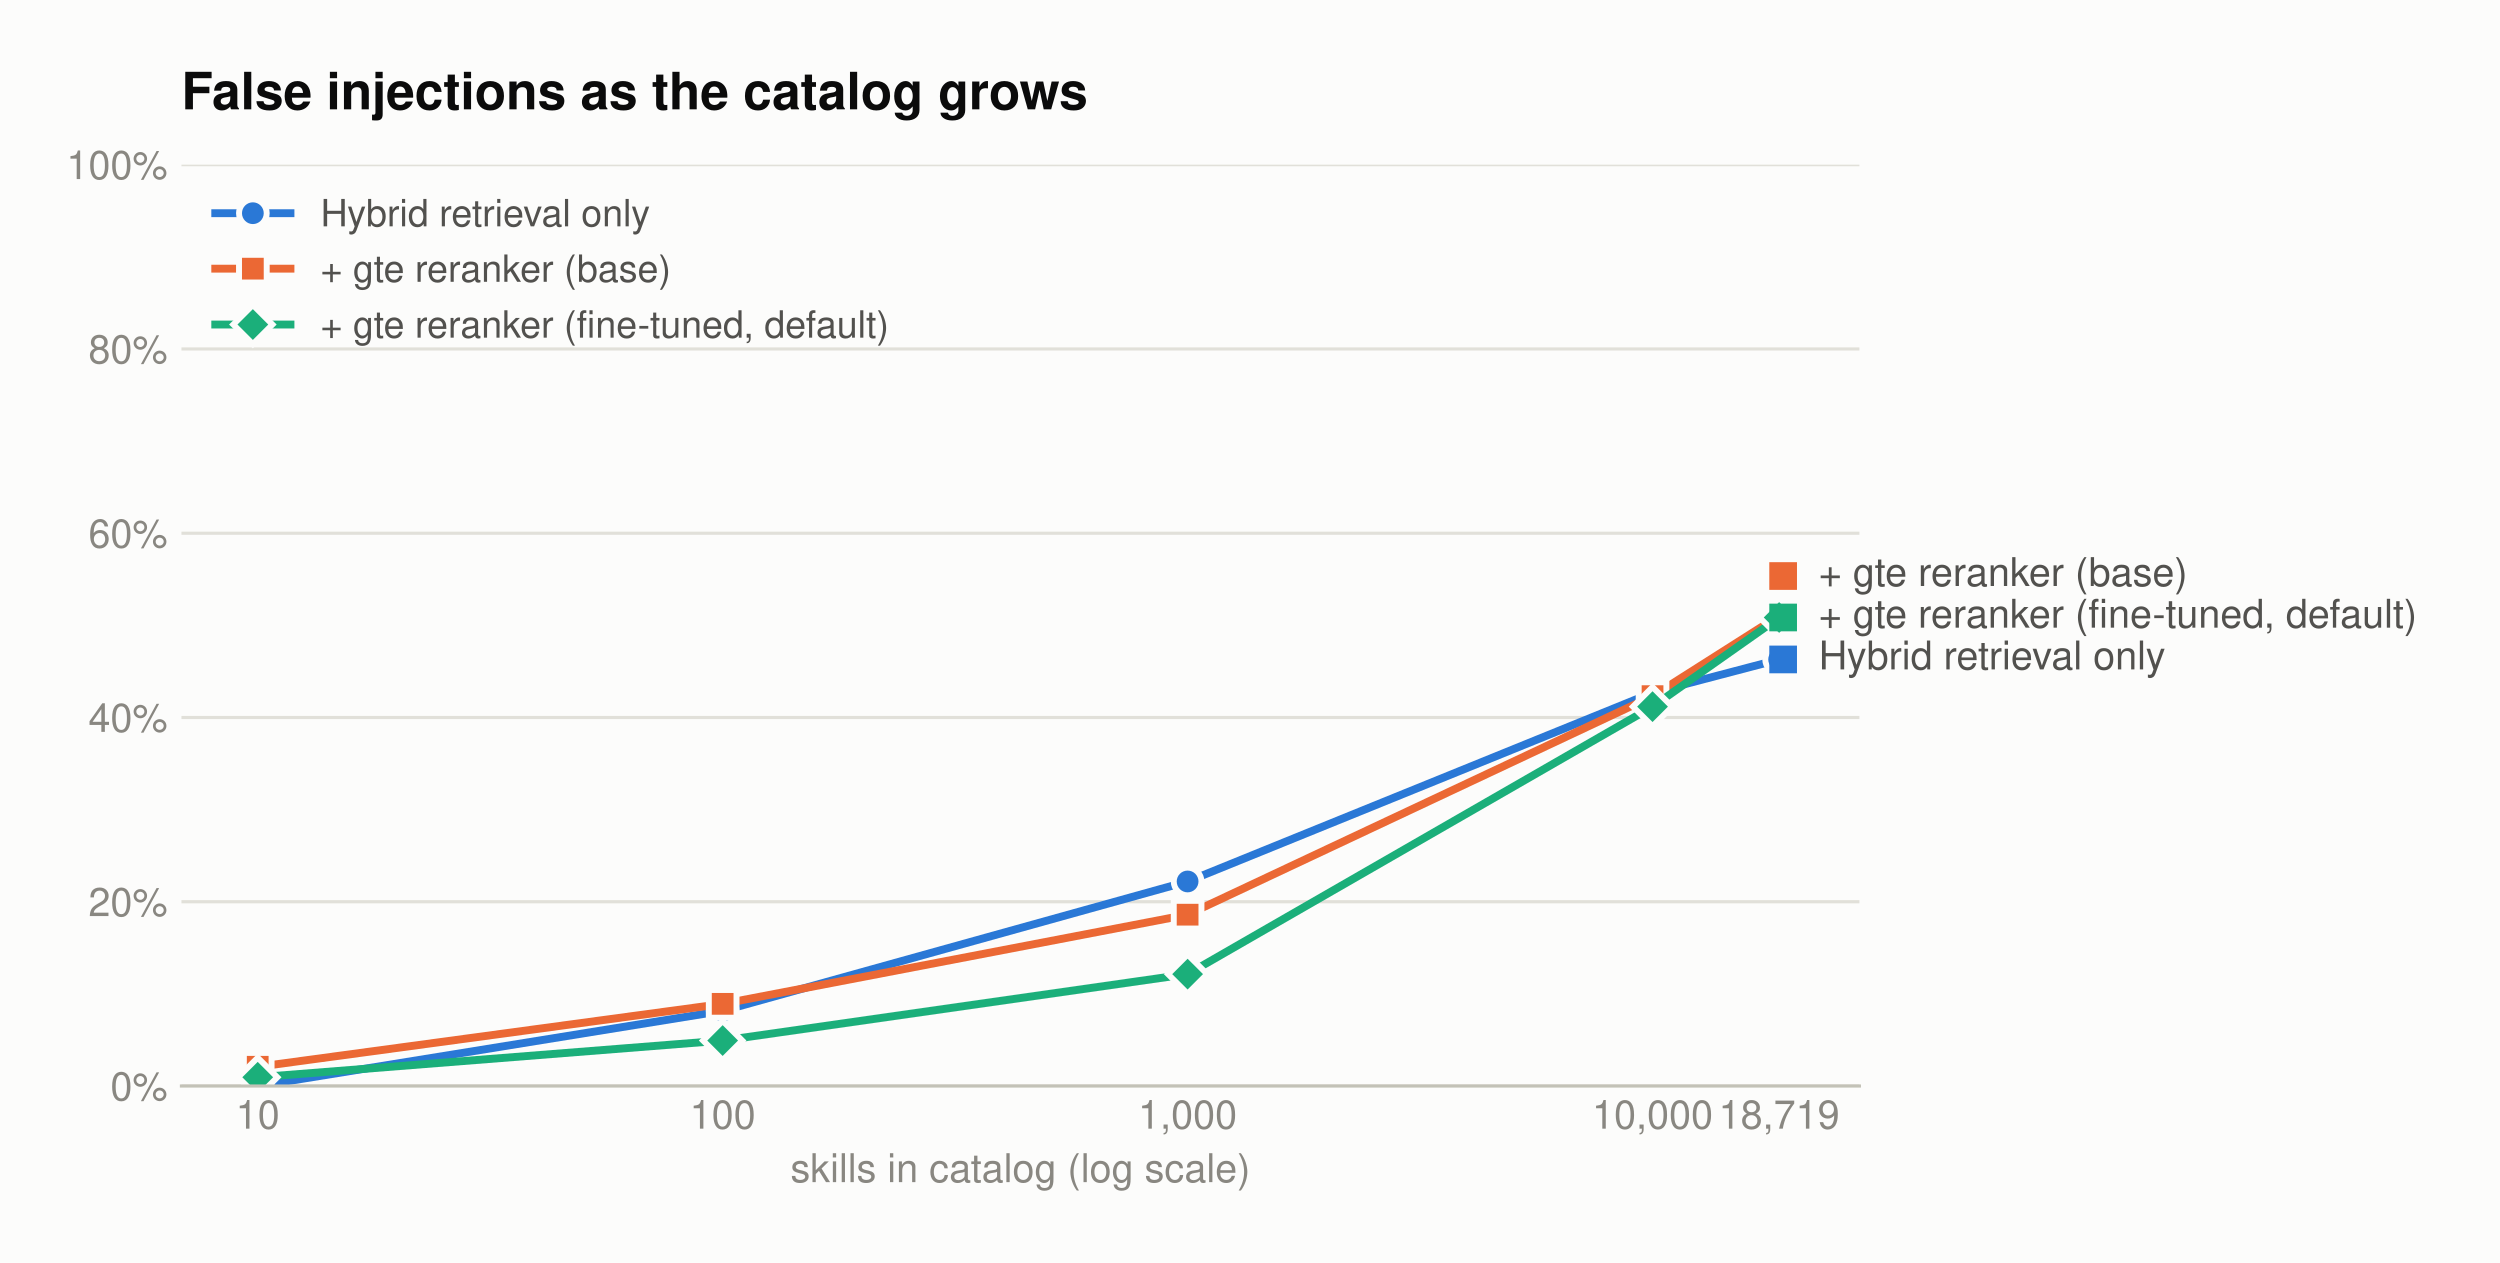
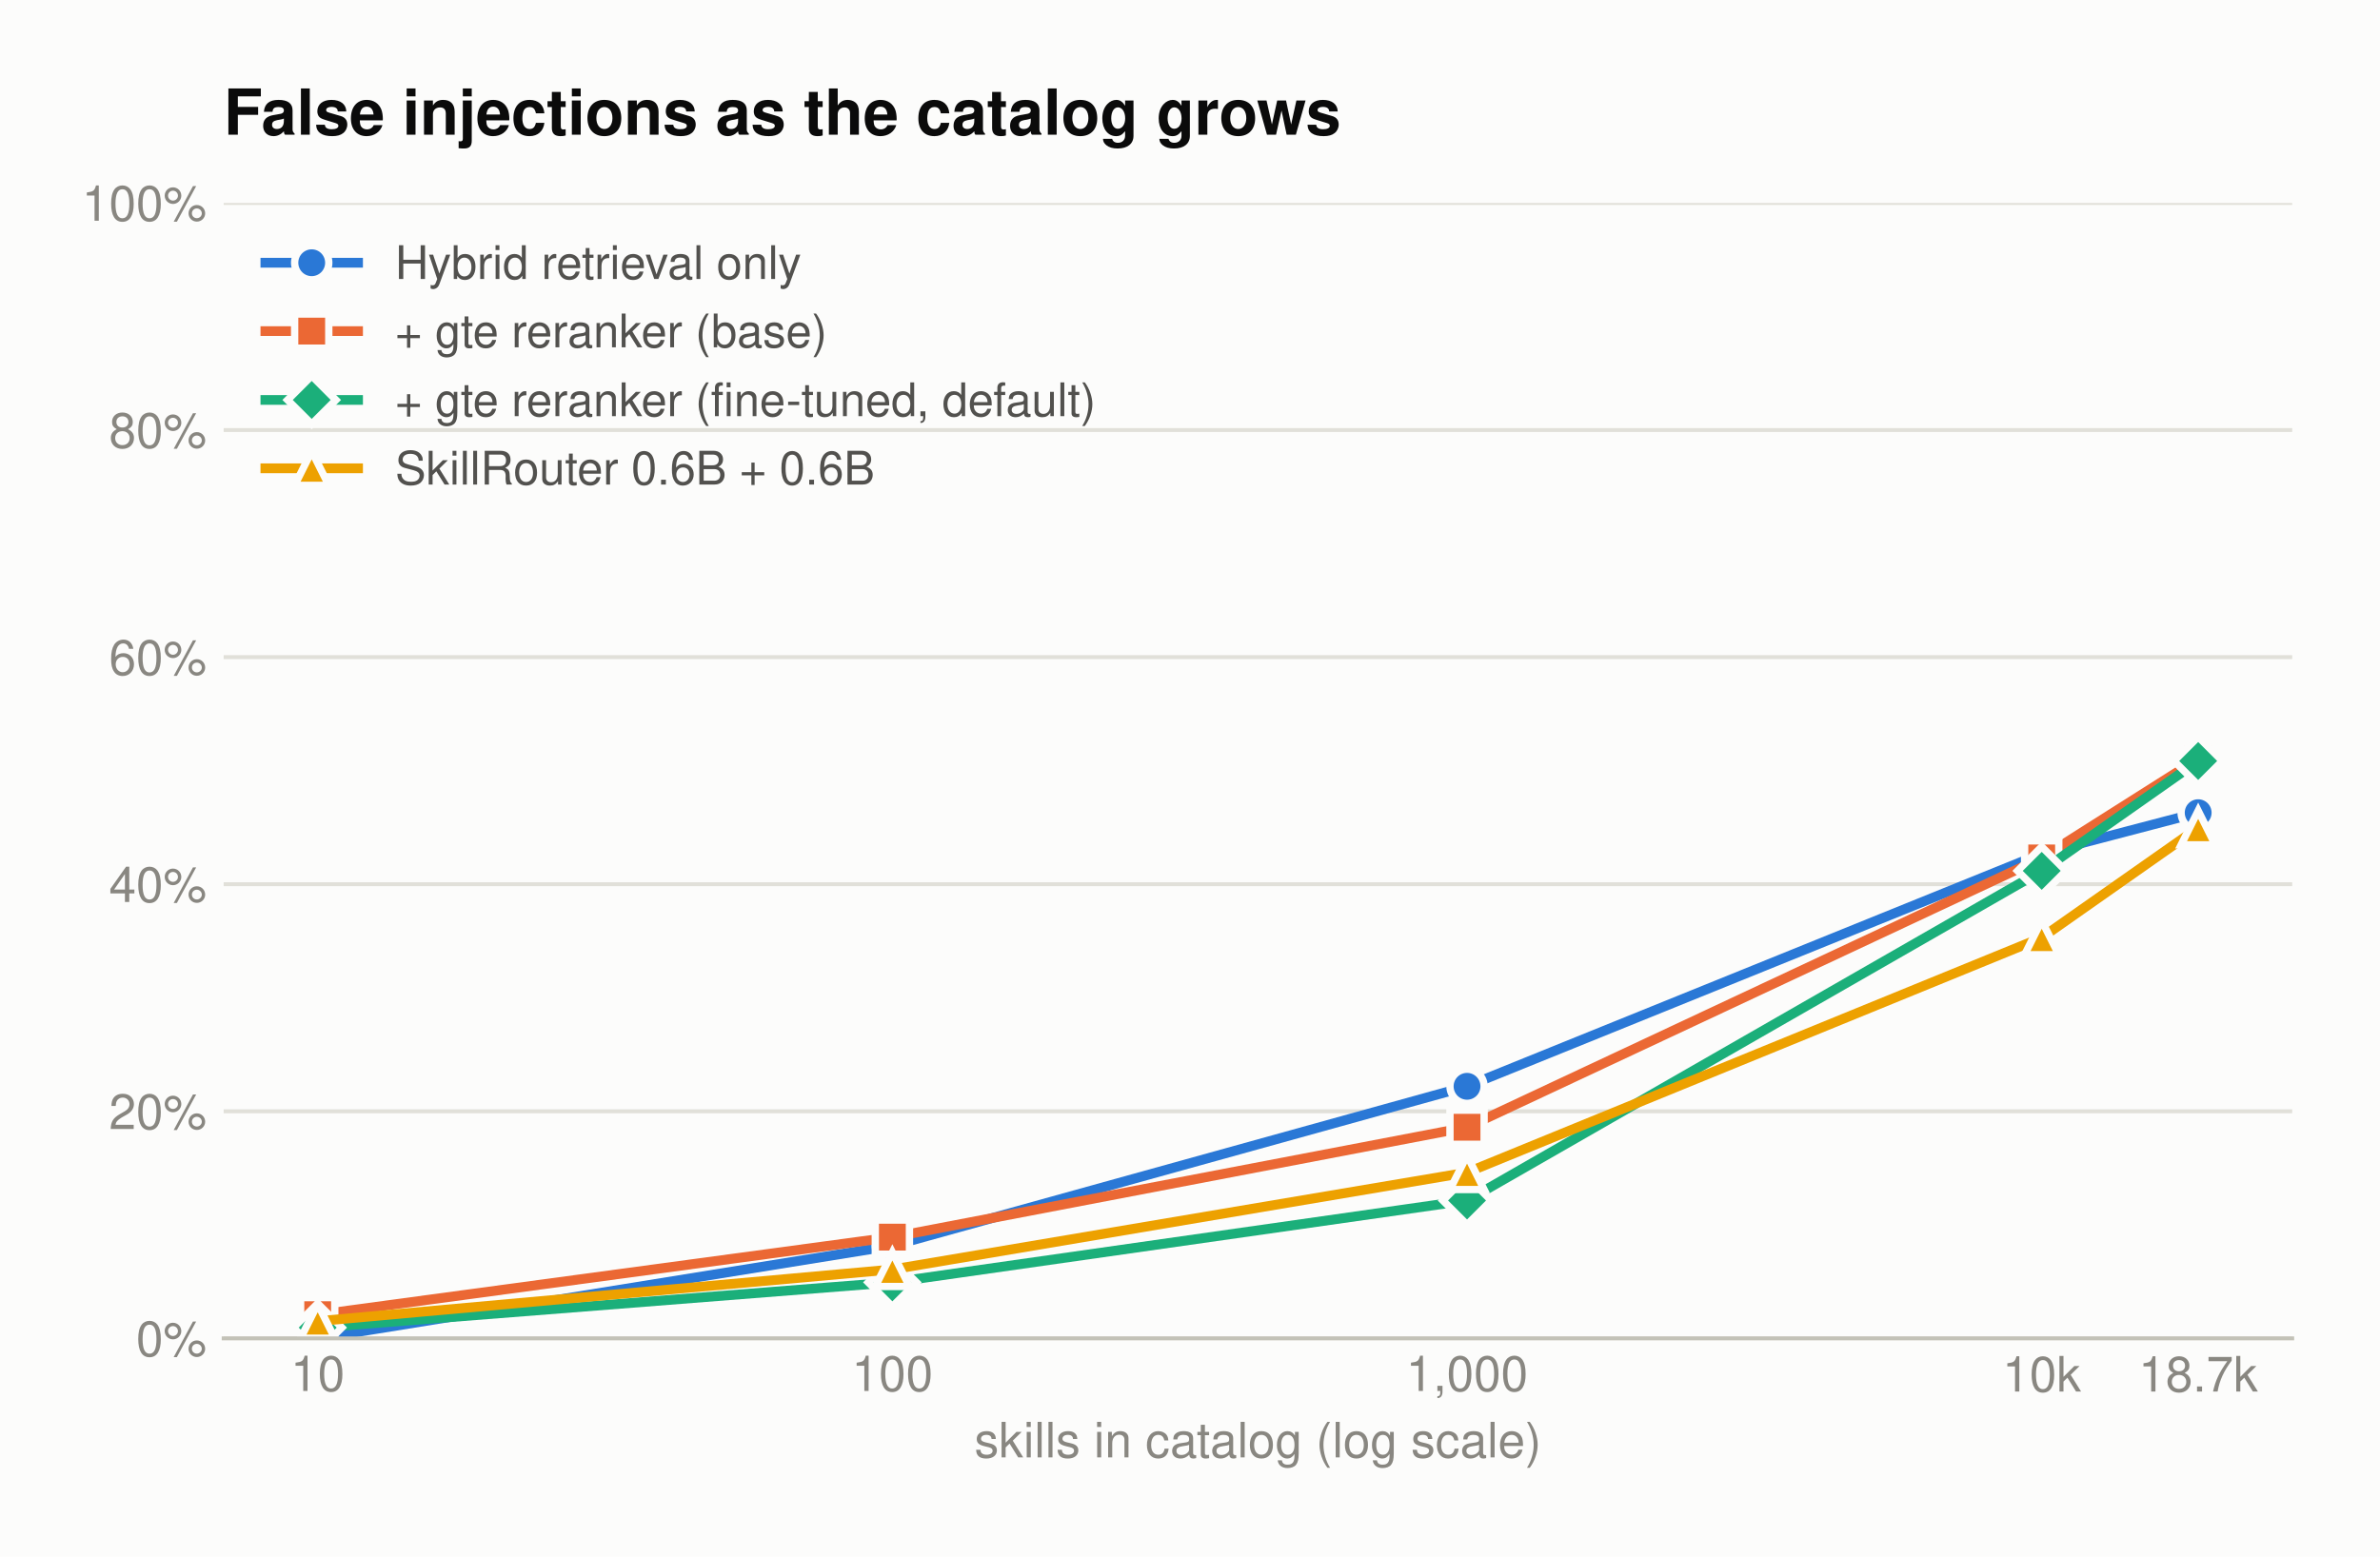
- <svg xmlns="http://www.w3.org/2000/svg" xmlns:xlink="http://www.w3.org/1999/xlink" width="631.835pt" height="319.113pt" viewBox="0 0 631.835 319.113" version="1.1">
+ <svg xmlns="http://www.w3.org/2000/svg" xmlns:xlink="http://www.w3.org/1999/xlink" width="487.936pt" height="319.236pt" viewBox="0 0 487.936 319.236" version="1.1">
  <defs>
    <style type="text/css">*{stroke-linejoin: round; stroke-linecap: butt}</style>
  </defs>
  <g id="figure_1">
    <g id="patch_1">
-       <path d="M 0 319.113  L 631.835 319.113  L 631.835 0  L 0 0  z " style="fill: #fcfcfb" />
+       <path d="M 0 319.236  L 487.936 319.236  L 487.936 0  L 0 0  z " style="fill: #fcfcfb" />
    </g>
    <g id="axes_1">
      <g id="patch_2">
        <path d="M 45.856 274.472  L 469.936 274.472  L 469.936 41.624  L 45.856 41.624  z " style="fill: #fcfcfb" />
      </g>
      <g id="matplotlib.axis_1">
        <g id="xtick_1">
          <g id="line2d_1" />
          <g id="text_1">
            <text style="font-size: 10px; font-family: 'Segoe UI', 'Helvetica', 'Arial', 'DejaVu Sans'; text-anchor: middle; fill: #898781" x="65.133" y="285.252" transform="rotate(-0 65.13261 285.2523)">10</text>
          </g>
        </g>
        <g id="xtick_2">
          <g id="line2d_2" />
          <g id="text_2">
-             <text style="font-size: 10px; font-family: 'Segoe UI', 'Helvetica', 'Arial', 'DejaVu Sans'; text-anchor: middle; fill: #898781" x="182.64" y="285.252" transform="rotate(-0 182.6398 285.2523)">100</text>
+             <text style="font-size: 10px; font-family: 'Segoe UI', 'Helvetica', 'Arial', 'DejaVu Sans'; text-anchor: middle; fill: #898781" x="182.949" y="285.252" transform="rotate(-0 182.9486 285.2523)">100</text>
          </g>
        </g>
        <g id="xtick_3">
          <g id="line2d_3" />
          <g id="text_3">
-             <text style="font-size: 10px; font-family: 'Segoe UI', 'Helvetica', 'Arial', 'DejaVu Sans'; text-anchor: middle; fill: #898781" x="300.147" y="285.252" transform="rotate(-0 300.147 285.2523)">1,000</text>
+             <text style="font-size: 10px; font-family: 'Segoe UI', 'Helvetica', 'Arial', 'DejaVu Sans'; text-anchor: middle; fill: #898781" x="300.765" y="285.252" transform="rotate(-0 300.7646 285.2523)">1,000</text>
          </g>
        </g>
        <g id="xtick_4">
          <g id="line2d_4" />
          <g id="text_4">
-             <text style="font-size: 10px; font-family: 'Segoe UI', 'Helvetica', 'Arial', 'DejaVu Sans'; text-anchor: middle; fill: #898781" x="417.654" y="285.252" transform="rotate(-0 417.6541 285.2523)">10,000</text>
+             <text style="font-size: 10px; font-family: 'Segoe UI', 'Helvetica', 'Arial', 'DejaVu Sans'; text-anchor: middle; fill: #898781" x="418.581" y="285.375" transform="rotate(-0 418.5806 285.3752)">10k</text>
          </g>
        </g>
        <g id="xtick_5">
          <g id="line2d_5" />
          <g id="text_5">
-             <text style="font-size: 10px; font-family: 'Segoe UI', 'Helvetica', 'Arial', 'DejaVu Sans'; text-anchor: middle; fill: #898781" x="449.649" y="285.252" transform="rotate(-0 449.6493 285.2523)">18,719</text>
+             <text style="font-size: 10px; font-family: 'Segoe UI', 'Helvetica', 'Arial', 'DejaVu Sans'; text-anchor: middle; fill: #898781" x="450.66" y="285.375" transform="rotate(-0 450.6599 285.3752)">18.7k</text>
          </g>
        </g>
        <g id="text_6">
-           <text style="font-size: 10px; font-family: 'Segoe UI', 'Helvetica', 'Arial', 'DejaVu Sans'; text-anchor: middle; fill: #898781" x="257.896" y="298.76" transform="rotate(-0 257.8963 298.76)">skills in catalog (log scale)</text>
+           <text style="font-size: 10px; font-family: 'Segoe UI', 'Helvetica', 'Arial', 'DejaVu Sans'; text-anchor: middle; fill: #898781" x="257.896" y="298.883" transform="rotate(-0 257.8963 298.8828)">skills in catalog (log scale)</text>
        </g>
      </g>
      <g id="matplotlib.axis_2">
        <g id="ytick_1">
          <g id="line2d_6">
-             <path d="M 45.856 274.472  L 469.936 274.472  " clip-path="url(#p9230da1bb3)" style="fill: none; stroke: #e1e0d9; stroke-width: 0.8; stroke-linecap: square" />
+             <path d="M 45.856 274.472  L 469.936 274.472  " clip-path="url(#pfa2b2bff0a)" style="fill: none; stroke: #e1e0d9; stroke-width: 0.8; stroke-linecap: square" />
          </g>
          <g id="line2d_7" />
          <g id="text_7">
            <text style="font-size: 10px; font-family: 'Segoe UI', 'Helvetica', 'Arial', 'DejaVu Sans'; text-anchor: end; fill: #898781" x="42.356" y="278.112" transform="rotate(-0 42.35625 278.1122)">0%</text>
          </g>
        </g>
        <g id="ytick_2">
          <g id="line2d_8">
-             <path d="M 45.856 227.902  L 469.936 227.902  " clip-path="url(#p9230da1bb3)" style="fill: none; stroke: #e1e0d9; stroke-width: 0.8; stroke-linecap: square" />
+             <path d="M 45.856 227.902  L 469.936 227.902  " clip-path="url(#pfa2b2bff0a)" style="fill: none; stroke: #e1e0d9; stroke-width: 0.8; stroke-linecap: square" />
          </g>
          <g id="line2d_9" />
          <g id="text_8">
            <text style="font-size: 10px; font-family: 'Segoe UI', 'Helvetica', 'Arial', 'DejaVu Sans'; text-anchor: end; fill: #898781" x="42.356" y="231.543" transform="rotate(-0 42.35625 231.5426)">20%</text>
          </g>
        </g>
        <g id="ytick_3">
          <g id="line2d_10">
-             <path d="M 45.856 181.333  L 469.936 181.333  " clip-path="url(#p9230da1bb3)" style="fill: none; stroke: #e1e0d9; stroke-width: 0.8; stroke-linecap: square" />
+             <path d="M 45.856 181.333  L 469.936 181.333  " clip-path="url(#pfa2b2bff0a)" style="fill: none; stroke: #e1e0d9; stroke-width: 0.8; stroke-linecap: square" />
          </g>
          <g id="line2d_11" />
          <g id="text_9">
            <text style="font-size: 10px; font-family: 'Segoe UI', 'Helvetica', 'Arial', 'DejaVu Sans'; text-anchor: end; fill: #898781" x="42.356" y="184.973" transform="rotate(-0 42.35625 184.973)">40%</text>
          </g>
        </g>
        <g id="ytick_4">
          <g id="line2d_12">
-             <path d="M 45.856 134.763  L 469.936 134.763  " clip-path="url(#p9230da1bb3)" style="fill: none; stroke: #e1e0d9; stroke-width: 0.8; stroke-linecap: square" />
+             <path d="M 45.856 134.763  L 469.936 134.763  " clip-path="url(#pfa2b2bff0a)" style="fill: none; stroke: #e1e0d9; stroke-width: 0.8; stroke-linecap: square" />
          </g>
          <g id="line2d_13" />
          <g id="text_10">
            <text style="font-size: 10px; font-family: 'Segoe UI', 'Helvetica', 'Arial', 'DejaVu Sans'; text-anchor: end; fill: #898781" x="42.356" y="138.403" transform="rotate(-0 42.35625 138.4034)">60%</text>
          </g>
        </g>
        <g id="ytick_5">
          <g id="line2d_14">
-             <path d="M 45.856 88.194  L 469.936 88.194  " clip-path="url(#p9230da1bb3)" style="fill: none; stroke: #e1e0d9; stroke-width: 0.8; stroke-linecap: square" />
+             <path d="M 45.856 88.194  L 469.936 88.194  " clip-path="url(#pfa2b2bff0a)" style="fill: none; stroke: #e1e0d9; stroke-width: 0.8; stroke-linecap: square" />
          </g>
          <g id="line2d_15" />
          <g id="text_11">
            <text style="font-size: 10px; font-family: 'Segoe UI', 'Helvetica', 'Arial', 'DejaVu Sans'; text-anchor: end; fill: #898781" x="42.356" y="91.834" transform="rotate(-0 42.35625 91.8338)">80%</text>
          </g>
        </g>
        <g id="ytick_6">
          <g id="line2d_16">
-             <path d="M 45.856 41.624  L 469.936 41.624  " clip-path="url(#p9230da1bb3)" style="fill: none; stroke: #e1e0d9; stroke-width: 0.8; stroke-linecap: square" />
+             <path d="M 45.856 41.624  L 469.936 41.624  " clip-path="url(#pfa2b2bff0a)" style="fill: none; stroke: #e1e0d9; stroke-width: 0.8; stroke-linecap: square" />
          </g>
          <g id="line2d_17" />
          <g id="text_12">
            <text style="font-size: 10px; font-family: 'Segoe UI', 'Helvetica', 'Arial', 'DejaVu Sans'; text-anchor: end; fill: #898781" x="42.356" y="45.264" transform="rotate(-0 42.35625 45.2642)">100%</text>
          </g>
        </g>
      </g>
      <g id="line2d_18">
-         <path d="M 65.133 274.472  L 182.64 255.473  L 300.147 222.777  L 417.654 175.059  L 449.649 166.664  " clip-path="url(#p9230da1bb3)" style="fill: none; stroke: #2a78d6; stroke-width: 2; stroke-linecap: square" />
-         <defs>
-           <path id="mb24a1e4ec7" d="M 0 3.5  C 0.928 3.5 1.819 3.131 2.475 2.475  C 3.131 1.819 3.5 0.928 3.5 0  C 3.5 -0.928 3.131 -1.819 2.475 -2.475  C 1.819 -3.131 0.928 -3.5 0 -3.5  C -0.928 -3.5 -1.819 -3.131 -2.475 -2.475  C -3.131 -1.819 -3.5 -0.928 -3.5 0  C -3.5 0.928 -3.131 1.819 -2.475 2.475  C -1.819 3.131 -0.928 3.5 0 3.5  z " style="stroke: #fcfcfb; stroke-width: 1.5" />
-         </defs>
-         <g clip-path="url(#p9230da1bb3)">
-           <use xlink:href="#mb24a1e4ec7" x="65.133" y="274.472" style="fill: #2a78d6; stroke: #fcfcfb; stroke-width: 1.5" />
-           <use xlink:href="#mb24a1e4ec7" x="182.64" y="255.473" style="fill: #2a78d6; stroke: #fcfcfb; stroke-width: 1.5" />
-           <use xlink:href="#mb24a1e4ec7" x="300.147" y="222.777" style="fill: #2a78d6; stroke: #fcfcfb; stroke-width: 1.5" />
-           <use xlink:href="#mb24a1e4ec7" x="417.654" y="175.059" style="fill: #2a78d6; stroke: #fcfcfb; stroke-width: 1.5" />
-           <use xlink:href="#mb24a1e4ec7" x="449.649" y="166.664" style="fill: #2a78d6; stroke: #fcfcfb; stroke-width: 1.5" />
+         <path d="M 65.133 274.472  L 182.949 255.473  L 300.765 222.777  L 418.581 175.059  L 450.66 166.664  " clip-path="url(#pfa2b2bff0a)" style="fill: none; stroke: #2a78d6; stroke-width: 2; stroke-linecap: square" />
+         <defs>
+           <path id="mc4773f4961" d="M 0 3.5  C 0.928 3.5 1.819 3.131 2.475 2.475  C 3.131 1.819 3.5 0.928 3.5 0  C 3.5 -0.928 3.131 -1.819 2.475 -2.475  C 1.819 -3.131 0.928 -3.5 0 -3.5  C -0.928 -3.5 -1.819 -3.131 -2.475 -2.475  C -3.131 -1.819 -3.5 -0.928 -3.5 0  C -3.5 0.928 -3.131 1.819 -2.475 2.475  C -1.819 3.131 -0.928 3.5 0 3.5  z " style="stroke: #fcfcfb; stroke-width: 1.5" />
+         </defs>
+         <g clip-path="url(#pfa2b2bff0a)">
+           <use xlink:href="#mc4773f4961" x="65.133" y="274.472" style="fill: #2a78d6; stroke: #fcfcfb; stroke-width: 1.5" />
+           <use xlink:href="#mc4773f4961" x="182.949" y="255.473" style="fill: #2a78d6; stroke: #fcfcfb; stroke-width: 1.5" />
+           <use xlink:href="#mc4773f4961" x="300.765" y="222.777" style="fill: #2a78d6; stroke: #fcfcfb; stroke-width: 1.5" />
+           <use xlink:href="#mc4773f4961" x="418.581" y="175.059" style="fill: #2a78d6; stroke: #fcfcfb; stroke-width: 1.5" />
+           <use xlink:href="#mc4773f4961" x="450.66" y="166.664" style="fill: #2a78d6; stroke: #fcfcfb; stroke-width: 1.5" />
        </g>
      </g>
      <g id="line2d_19">
-         <path d="M 65.133 269.612  L 182.64 253.706  L 300.147 231.172  L 417.654 175.942  L 449.649 155.618  " clip-path="url(#p9230da1bb3)" style="fill: none; stroke: #eb6834; stroke-width: 2; stroke-linecap: square" />
-         <defs>
-           <path id="m385c0c7be2" d="M -3.5 3.5  L 3.5 3.5  L 3.5 -3.5  L -3.5 -3.5  z " style="stroke: #fcfcfb; stroke-width: 1.5; stroke-linejoin: miter" />
-         </defs>
-         <g clip-path="url(#p9230da1bb3)">
-           <use xlink:href="#m385c0c7be2" x="65.133" y="269.612" style="fill: #eb6834; stroke: #fcfcfb; stroke-width: 1.5; stroke-linejoin: miter" />
-           <use xlink:href="#m385c0c7be2" x="182.64" y="253.706" style="fill: #eb6834; stroke: #fcfcfb; stroke-width: 1.5; stroke-linejoin: miter" />
-           <use xlink:href="#m385c0c7be2" x="300.147" y="231.172" style="fill: #eb6834; stroke: #fcfcfb; stroke-width: 1.5; stroke-linejoin: miter" />
-           <use xlink:href="#m385c0c7be2" x="417.654" y="175.942" style="fill: #eb6834; stroke: #fcfcfb; stroke-width: 1.5; stroke-linejoin: miter" />
-           <use xlink:href="#m385c0c7be2" x="449.649" y="155.618" style="fill: #eb6834; stroke: #fcfcfb; stroke-width: 1.5; stroke-linejoin: miter" />
+         <path d="M 65.133 269.612  L 182.949 253.706  L 300.765 231.172  L 418.581 175.942  L 450.66 155.618  " clip-path="url(#pfa2b2bff0a)" style="fill: none; stroke: #eb6834; stroke-width: 2; stroke-linecap: square" />
+         <defs>
+           <path id="m5b5f9783da" d="M -3.5 3.5  L 3.5 3.5  L 3.5 -3.5  L -3.5 -3.5  z " style="stroke: #fcfcfb; stroke-width: 1.5; stroke-linejoin: miter" />
+         </defs>
+         <g clip-path="url(#pfa2b2bff0a)">
+           <use xlink:href="#m5b5f9783da" x="65.133" y="269.612" style="fill: #eb6834; stroke: #fcfcfb; stroke-width: 1.5; stroke-linejoin: miter" />
+           <use xlink:href="#m5b5f9783da" x="182.949" y="253.706" style="fill: #eb6834; stroke: #fcfcfb; stroke-width: 1.5; stroke-linejoin: miter" />
+           <use xlink:href="#m5b5f9783da" x="300.765" y="231.172" style="fill: #eb6834; stroke: #fcfcfb; stroke-width: 1.5; stroke-linejoin: miter" />
+           <use xlink:href="#m5b5f9783da" x="418.581" y="175.942" style="fill: #eb6834; stroke: #fcfcfb; stroke-width: 1.5; stroke-linejoin: miter" />
+           <use xlink:href="#m5b5f9783da" x="450.66" y="155.618" style="fill: #eb6834; stroke: #fcfcfb; stroke-width: 1.5; stroke-linejoin: miter" />
        </g>
      </g>
      <g id="line2d_20">
-         <path d="M 65.133 272.263  L 182.64 262.984  L 300.147 246.195  L 417.654 178.593  L 449.649 156.06  " clip-path="url(#p9230da1bb3)" style="fill: none; stroke: #1baf7a; stroke-width: 2; stroke-linecap: square" />
-         <defs>
-           <path id="mf813b606cc" d="M 0 4.95  L 4.95 0  L 0 -4.95  L -4.95 0  z " style="stroke: #fcfcfb; stroke-width: 1.5; stroke-linejoin: miter" />
-         </defs>
-         <g clip-path="url(#p9230da1bb3)">
-           <use xlink:href="#mf813b606cc" x="65.133" y="272.263" style="fill: #1baf7a; stroke: #fcfcfb; stroke-width: 1.5; stroke-linejoin: miter" />
-           <use xlink:href="#mf813b606cc" x="182.64" y="262.984" style="fill: #1baf7a; stroke: #fcfcfb; stroke-width: 1.5; stroke-linejoin: miter" />
-           <use xlink:href="#mf813b606cc" x="300.147" y="246.195" style="fill: #1baf7a; stroke: #fcfcfb; stroke-width: 1.5; stroke-linejoin: miter" />
-           <use xlink:href="#mf813b606cc" x="417.654" y="178.593" style="fill: #1baf7a; stroke: #fcfcfb; stroke-width: 1.5; stroke-linejoin: miter" />
-           <use xlink:href="#mf813b606cc" x="449.649" y="156.06" style="fill: #1baf7a; stroke: #fcfcfb; stroke-width: 1.5; stroke-linejoin: miter" />
+         <path d="M 65.133 272.263  L 182.949 262.984  L 300.765 246.195  L 418.581 178.593  L 450.66 156.06  " clip-path="url(#pfa2b2bff0a)" style="fill: none; stroke: #1baf7a; stroke-width: 2; stroke-linecap: square" />
+         <defs>
+           <path id="m79cb228649" d="M 0 4.95  L 4.95 0  L 0 -4.95  L -4.95 0  z " style="stroke: #fcfcfb; stroke-width: 1.5; stroke-linejoin: miter" />
+         </defs>
+         <g clip-path="url(#pfa2b2bff0a)">
+           <use xlink:href="#m79cb228649" x="65.133" y="272.263" style="fill: #1baf7a; stroke: #fcfcfb; stroke-width: 1.5; stroke-linejoin: miter" />
+           <use xlink:href="#m79cb228649" x="182.949" y="262.984" style="fill: #1baf7a; stroke: #fcfcfb; stroke-width: 1.5; stroke-linejoin: miter" />
+           <use xlink:href="#m79cb228649" x="300.765" y="246.195" style="fill: #1baf7a; stroke: #fcfcfb; stroke-width: 1.5; stroke-linejoin: miter" />
+           <use xlink:href="#m79cb228649" x="418.581" y="178.593" style="fill: #1baf7a; stroke: #fcfcfb; stroke-width: 1.5; stroke-linejoin: miter" />
+           <use xlink:href="#m79cb228649" x="450.66" y="156.06" style="fill: #1baf7a; stroke: #fcfcfb; stroke-width: 1.5; stroke-linejoin: miter" />
        </g>
      </g>
      <g id="line2d_21">
-         <path d="M 450.66 166.664  " style="fill: none; stroke: #2a78d6; stroke-width: 1.5; stroke-linecap: square" />
-         <defs>
-           <path id="m99681e2ab3" d="M -3 3  L 3 3  L 3 -3  L -3 -3  z " style="stroke: #2a78d6; stroke-linejoin: miter" />
-         </defs>
-         <g>
-           <use xlink:href="#m99681e2ab3" x="450.66" y="166.664" style="fill: #2a78d6; stroke: #2a78d6; stroke-linejoin: miter" />
-         </g>
-       </g>
-       <g id="line2d_22">
-         <path d="M 450.66 156.06  " style="fill: none; stroke: #1baf7a; stroke-width: 1.5; stroke-linecap: square" />
-         <defs>
-           <path id="m3bf3dabe63" d="M -3 3  L 3 3  L 3 -3  L -3 -3  z " style="stroke: #1baf7a; stroke-linejoin: miter" />
-         </defs>
-         <g>
-           <use xlink:href="#m3bf3dabe63" x="450.66" y="156.06" style="fill: #1baf7a; stroke: #1baf7a; stroke-linejoin: miter" />
-         </g>
-       </g>
-       <g id="line2d_23">
-         <path d="M 450.66 145.582  " style="fill: none; stroke: #eb6834; stroke-width: 1.5; stroke-linecap: square" />
-         <defs>
-           <path id="maeaa067505" d="M -3 3  L 3 3  L 3 -3  L -3 -3  z " style="stroke: #eb6834; stroke-linejoin: miter" />
-         </defs>
-         <g>
-           <use xlink:href="#maeaa067505" x="450.66" y="145.582" style="fill: #eb6834; stroke: #eb6834; stroke-linejoin: miter" />
+         <path d="M 65.133 270.937  L 182.949 260.333  L 300.765 240.451  L 418.581 192.29  L 450.66 169.757  " clip-path="url(#pfa2b2bff0a)" style="fill: none; stroke: #eda100; stroke-width: 2; stroke-linecap: square" />
+         <defs>
+           <path id="m9acbc67a70" d="M 0 -3.5  L -3.5 3.5  L 3.5 3.5  z " style="stroke: #fcfcfb; stroke-width: 1.5; stroke-linejoin: miter" />
+         </defs>
+         <g clip-path="url(#pfa2b2bff0a)">
+           <use xlink:href="#m9acbc67a70" x="65.133" y="270.937" style="fill: #eda100; stroke: #fcfcfb; stroke-width: 1.5; stroke-linejoin: miter" />
+           <use xlink:href="#m9acbc67a70" x="182.949" y="260.333" style="fill: #eda100; stroke: #fcfcfb; stroke-width: 1.5; stroke-linejoin: miter" />
+           <use xlink:href="#m9acbc67a70" x="300.765" y="240.451" style="fill: #eda100; stroke: #fcfcfb; stroke-width: 1.5; stroke-linejoin: miter" />
+           <use xlink:href="#m9acbc67a70" x="418.581" y="192.29" style="fill: #eda100; stroke: #fcfcfb; stroke-width: 1.5; stroke-linejoin: miter" />
+           <use xlink:href="#m9acbc67a70" x="450.66" y="169.757" style="fill: #eda100; stroke: #fcfcfb; stroke-width: 1.5; stroke-linejoin: miter" />
        </g>
      </g>
      <g id="patch_3">
        <path d="M 45.856 274.472  L 469.936 274.472  " style="fill: none; stroke: #c3c2b7; stroke-width: 0.8; stroke-linejoin: miter; stroke-linecap: square" />
      </g>
      <g id="text_13">
-         <text style="font-size: 10px; font-family: 'Segoe UI', 'Helvetica', 'Arial', 'DejaVu Sans'; text-anchor: start; fill: #52514e" x="459.649" y="169.189" transform="rotate(-0 459.6493 169.1889)">Hybrid retrieval only</text>
-       </g>
-       <g id="text_14">
-         <text style="font-size: 10px; font-family: 'Segoe UI', 'Helvetica', 'Arial', 'DejaVu Sans'; text-anchor: start; fill: #52514e" x="459.649" y="158.638" transform="rotate(-0 459.6493 158.6379)">+ gte reranker (fine-tuned, default)</text>
-       </g>
-       <g id="text_15">
-         <text style="font-size: 10px; font-family: 'Segoe UI', 'Helvetica', 'Arial', 'DejaVu Sans'; text-anchor: start; fill: #52514e" x="459.649" y="148.107" transform="rotate(-0 459.6493 148.1066)">+ gte reranker (base)</text>
-       </g>
-       <g id="text_16">
        <text style="font-weight: 600; font-size: 13px; font-family: 'Segoe UI', 'Helvetica', 'Arial', 'DejaVu Sans'; text-anchor: start; fill: #0b0b0b" x="45.856" y="27.624" transform="rotate(-0 45.85625 27.62406)">False injections as the catalog grows</text>
      </g>
      <g id="legend_1">
+         <g id="line2d_22">
+           <path d="M 54.406 53.882  L 63.906 53.882  L 73.406 53.882  " style="fill: none; stroke: #2a78d6; stroke-width: 2; stroke-linecap: square" />
+           <g>
+             <use xlink:href="#mc4773f4961" x="63.906" y="53.882" style="fill: #2a78d6; stroke: #fcfcfb; stroke-width: 1.5" />
+           </g>
+         </g>
+         <g id="text_14">
+           <text style="font-size: 9.5px; font-family: 'Segoe UI', 'Helvetica', 'Arial', 'DejaVu Sans'; text-anchor: start; fill: #52514e" x="81.006" y="57.207" transform="rotate(-0 81.00625 57.20703)">Hybrid retrieval only</text>
+         </g>
+         <g id="line2d_23">
+           <path d="M 54.406 67.9  L 63.906 67.9  L 73.406 67.9  " style="fill: none; stroke: #eb6834; stroke-width: 2; stroke-linecap: square" />
+           <g>
+             <use xlink:href="#m5b5f9783da" x="63.906" y="67.9" style="fill: #eb6834; stroke: #fcfcfb; stroke-width: 1.5; stroke-linejoin: miter" />
+           </g>
+         </g>
+         <g id="text_15">
+           <text style="font-size: 9.5px; font-family: 'Segoe UI', 'Helvetica', 'Arial', 'DejaVu Sans'; text-anchor: start; fill: #52514e" x="81.006" y="71.225" transform="rotate(-0 81.00625 71.22547)">+ gte reranker (base)</text>
+         </g>
        <g id="line2d_24">
-           <path d="M 54.406 53.882  L 63.906 53.882  L 73.406 53.882  " style="fill: none; stroke: #2a78d6; stroke-width: 2; stroke-linecap: square" />
-           <g>
-             <use xlink:href="#mb24a1e4ec7" x="63.906" y="53.882" style="fill: #2a78d6; stroke: #fcfcfb; stroke-width: 1.5" />
+           <path d="M 54.406 82.02  L 63.906 82.02  L 73.406 82.02  " style="fill: none; stroke: #1baf7a; stroke-width: 2; stroke-linecap: square" />
+           <g>
+             <use xlink:href="#m79cb228649" x="63.906" y="82.02" style="fill: #1baf7a; stroke: #fcfcfb; stroke-width: 1.5; stroke-linejoin: miter" />
+           </g>
+         </g>
+         <g id="text_16">
+           <text style="font-size: 9.5px; font-family: 'Segoe UI', 'Helvetica', 'Arial', 'DejaVu Sans'; text-anchor: start; fill: #52514e" x="81.006" y="85.345" transform="rotate(-0 81.00625 85.34484)">+ gte reranker (fine-tuned, default)</text>
+         </g>
+         <g id="line2d_25">
+           <path d="M 54.406 96.038  L 63.906 96.038  L 73.406 96.038  " style="fill: none; stroke: #eda100; stroke-width: 2; stroke-linecap: square" />
+           <g>
+             <use xlink:href="#m9acbc67a70" x="63.906" y="96.038" style="fill: #eda100; stroke: #fcfcfb; stroke-width: 1.5; stroke-linejoin: miter" />
          </g>
        </g>
        <g id="text_17">
-           <text style="font-size: 9.5px; font-family: 'Segoe UI', 'Helvetica', 'Arial', 'DejaVu Sans'; text-anchor: start; fill: #52514e" x="81.006" y="57.207" transform="rotate(-0 81.00625 57.20703)">Hybrid retrieval only</text>
-         </g>
-         <g id="line2d_25">
-           <path d="M 54.406 67.9  L 63.906 67.9  L 73.406 67.9  " style="fill: none; stroke: #eb6834; stroke-width: 2; stroke-linecap: square" />
-           <g>
-             <use xlink:href="#m385c0c7be2" x="63.906" y="67.9" style="fill: #eb6834; stroke: #fcfcfb; stroke-width: 1.5; stroke-linejoin: miter" />
-           </g>
-         </g>
-         <g id="text_18">
-           <text style="font-size: 9.5px; font-family: 'Segoe UI', 'Helvetica', 'Arial', 'DejaVu Sans'; text-anchor: start; fill: #52514e" x="81.006" y="71.225" transform="rotate(-0 81.00625 71.22547)">+ gte reranker (base)</text>
-         </g>
-         <g id="line2d_26">
-           <path d="M 54.406 82.02  L 63.906 82.02  L 73.406 82.02  " style="fill: none; stroke: #1baf7a; stroke-width: 2; stroke-linecap: square" />
-           <g>
-             <use xlink:href="#mf813b606cc" x="63.906" y="82.02" style="fill: #1baf7a; stroke: #fcfcfb; stroke-width: 1.5; stroke-linejoin: miter" />
-           </g>
-         </g>
-         <g id="text_19">
-           <text style="font-size: 9.5px; font-family: 'Segoe UI', 'Helvetica', 'Arial', 'DejaVu Sans'; text-anchor: start; fill: #52514e" x="81.006" y="85.345" transform="rotate(-0 81.00625 85.34484)">+ gte reranker (fine-tuned, default)</text>
+           <text style="font-size: 9.5px; font-family: 'Segoe UI', 'Helvetica', 'Arial', 'DejaVu Sans'; text-anchor: start; fill: #52514e" x="81.006" y="99.363" transform="rotate(-0 81.00625 99.36328)">SkillRouter 0.6B + 0.6B</text>
        </g>
      </g>
    </g>
  </g>
  <defs>
-     <clipPath id="p9230da1bb3">
+     <clipPath id="pfa2b2bff0a">
      <rect x="45.856" y="41.624" width="424.08" height="232.848" />
    </clipPath>
  </defs>
</svg>
